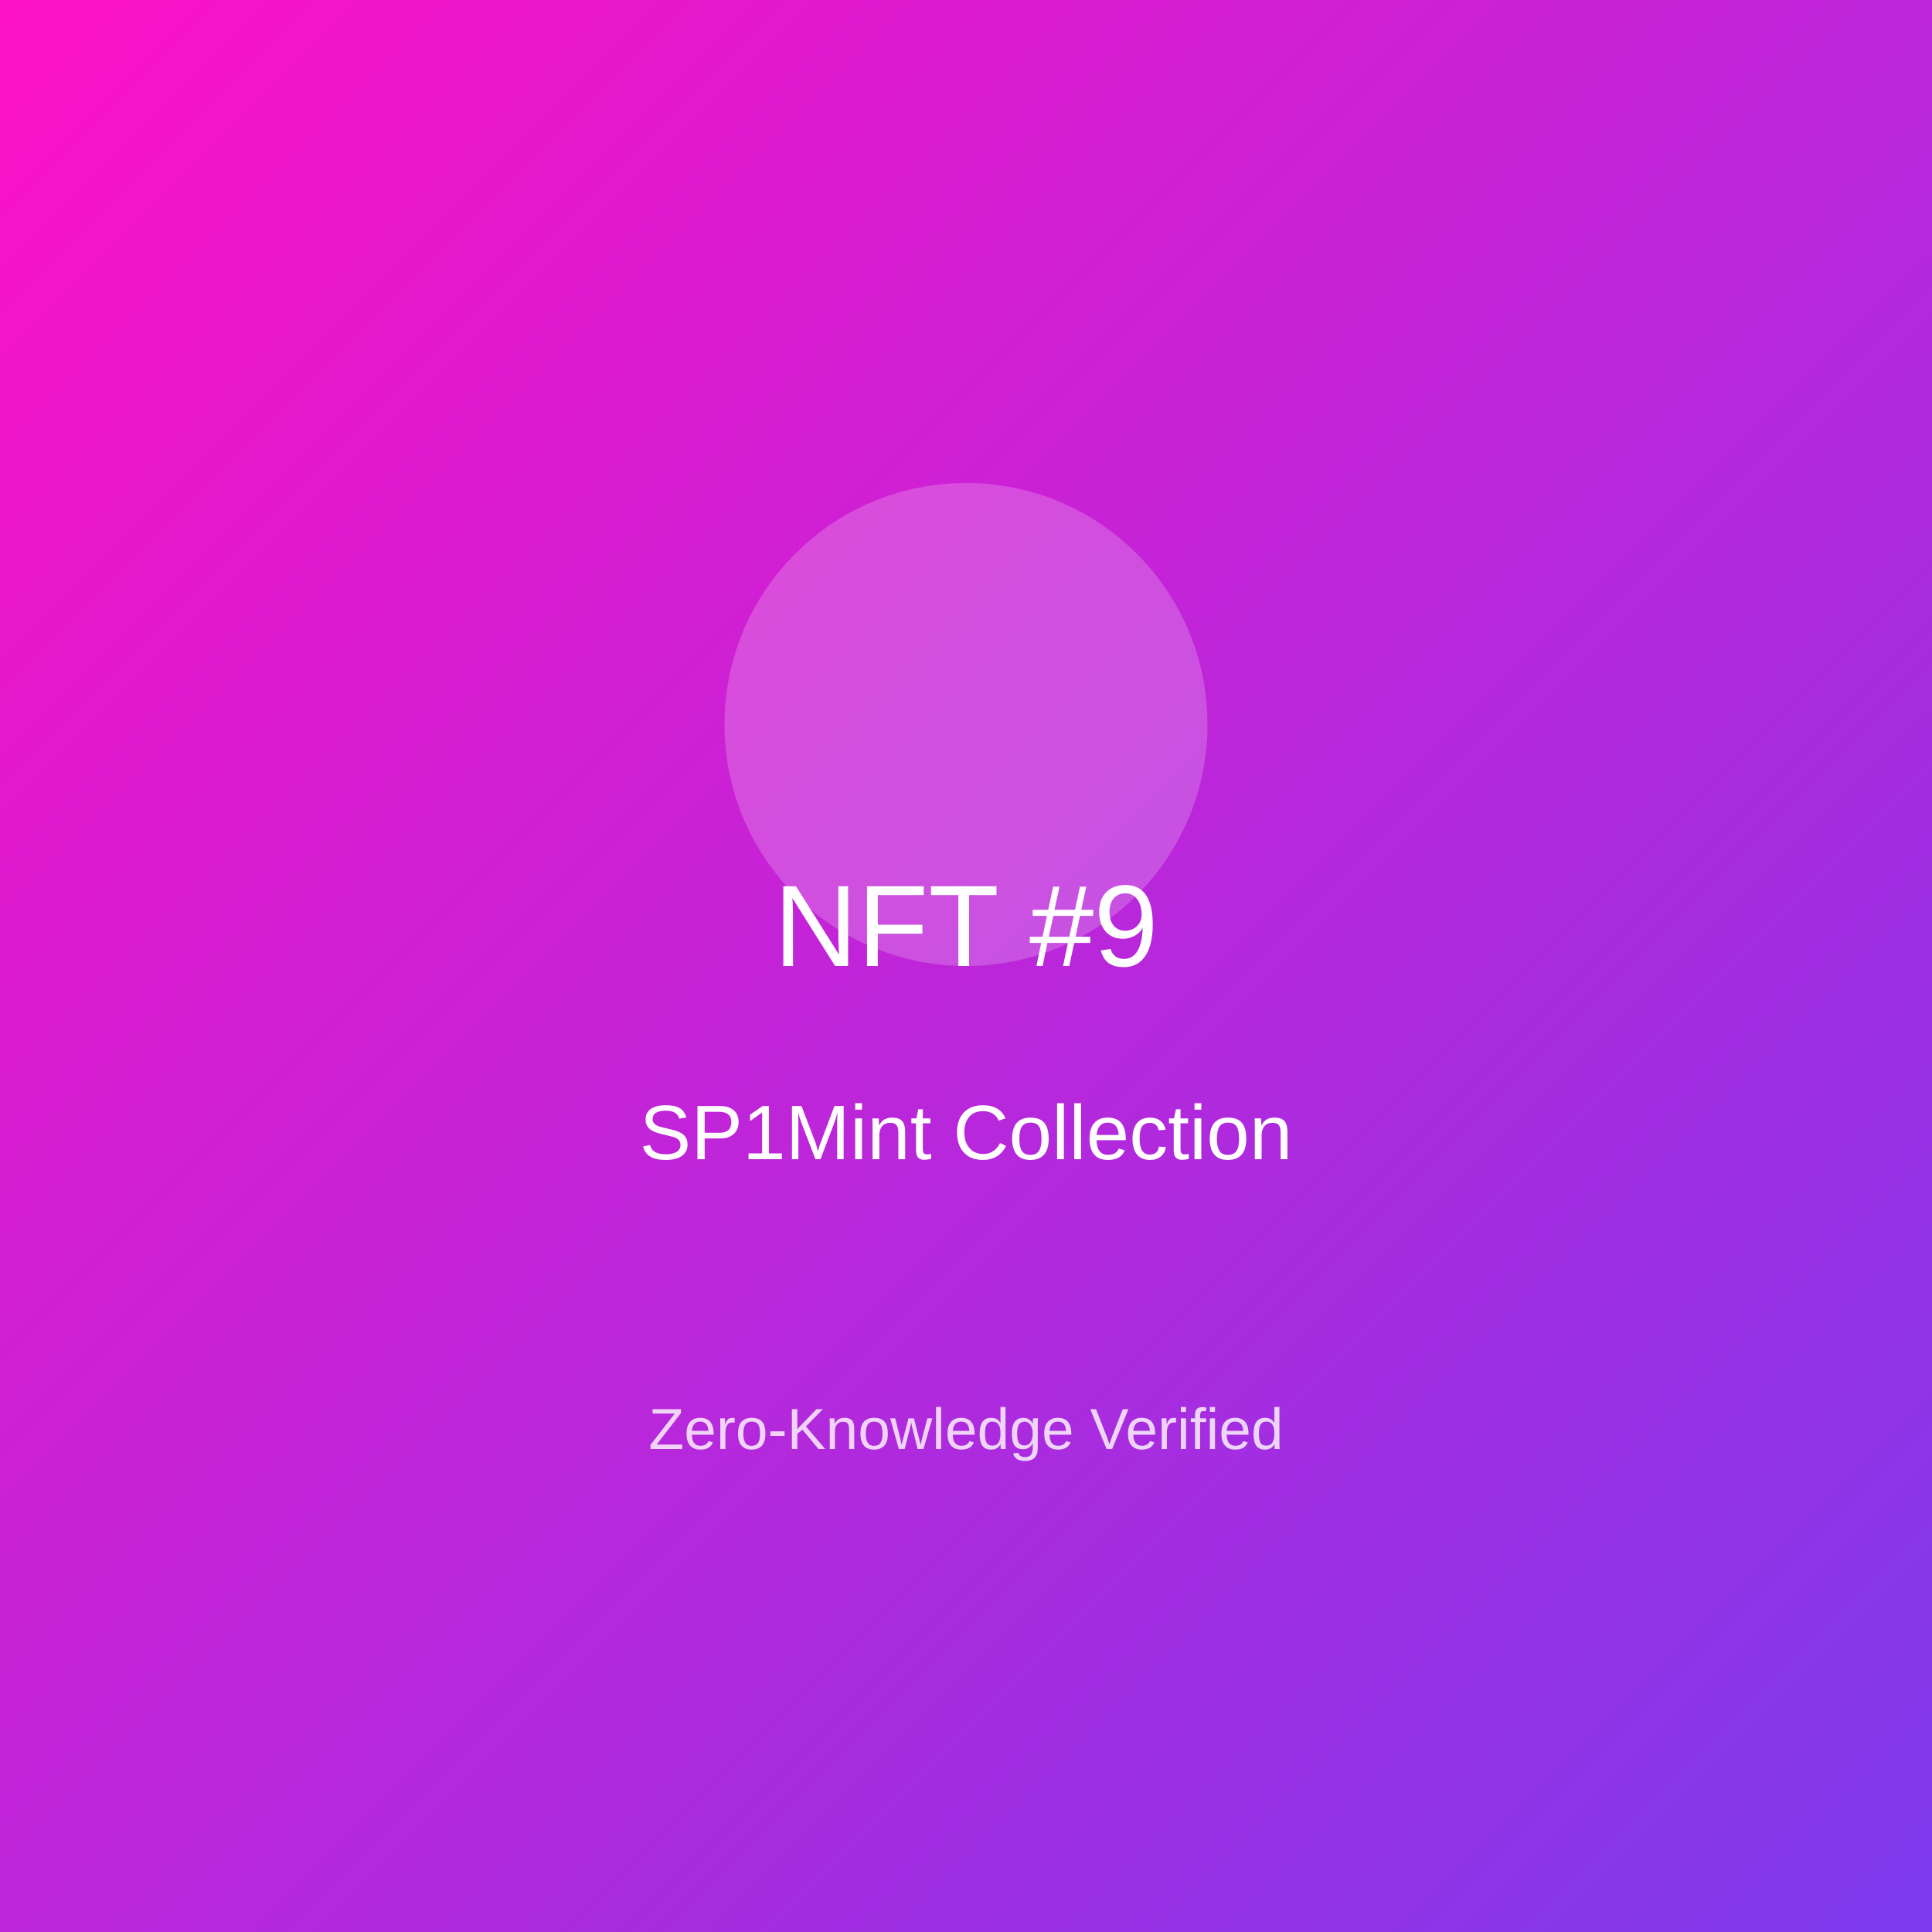
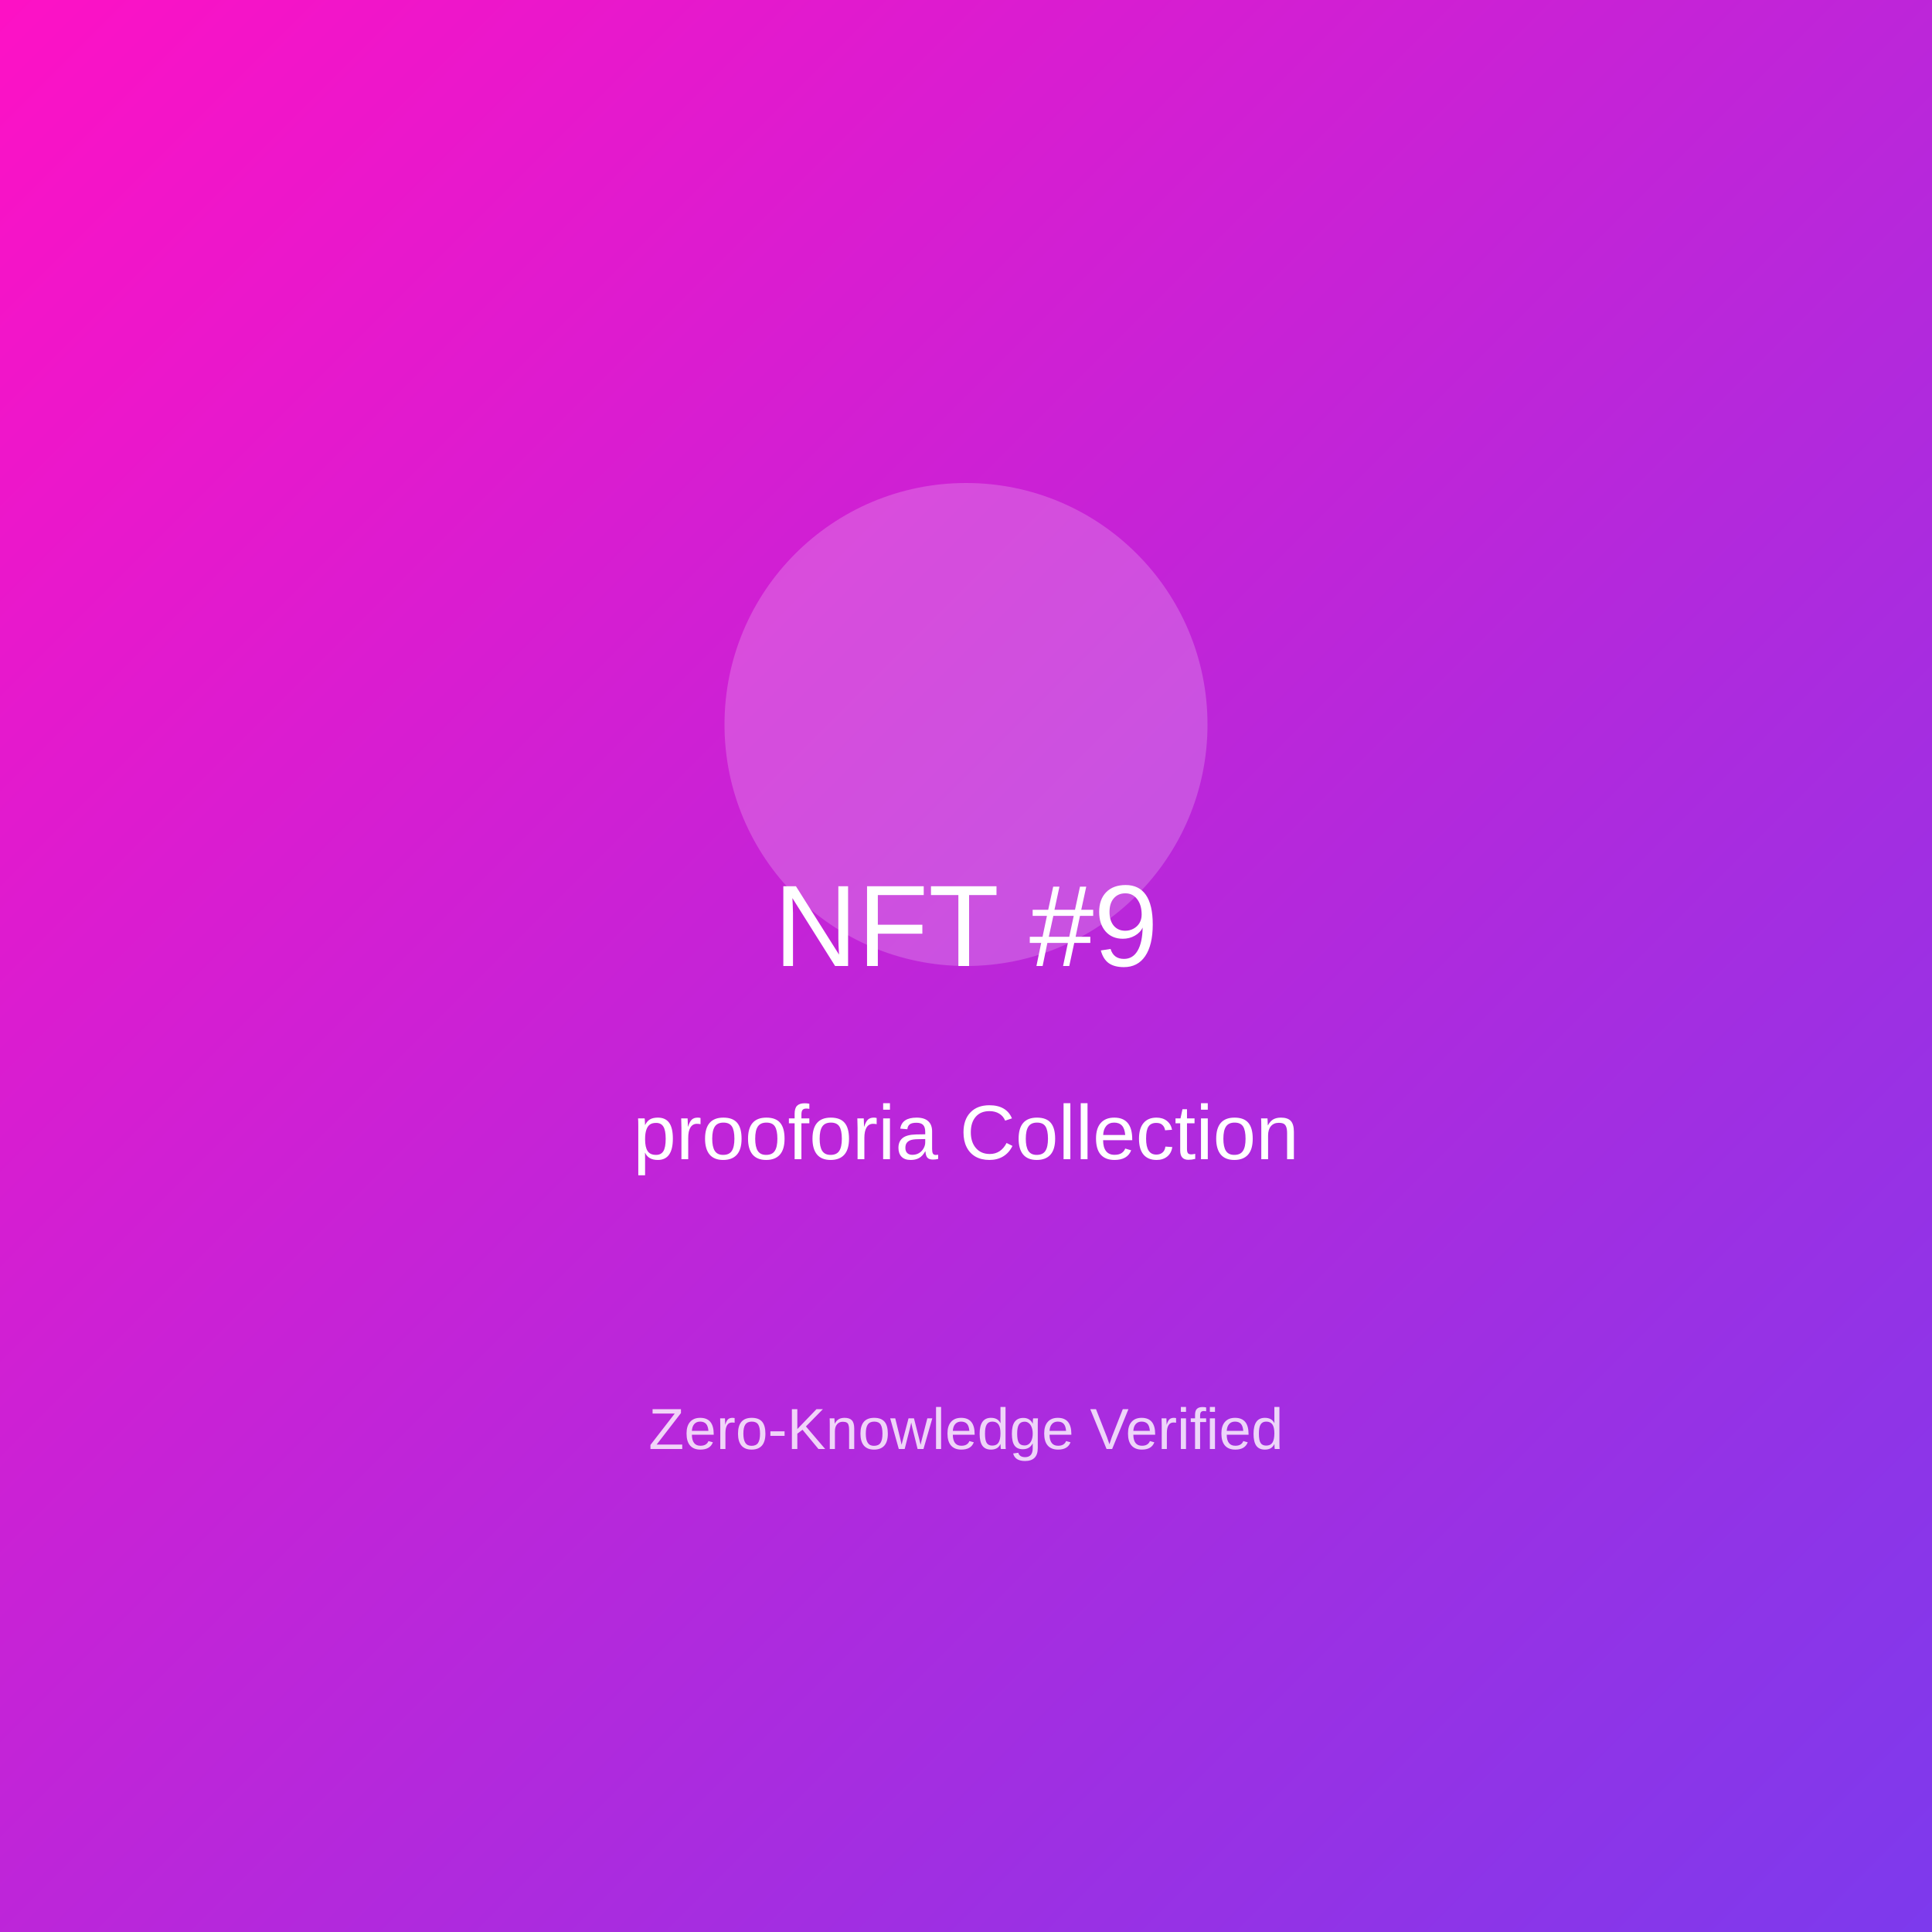
<svg xmlns="http://www.w3.org/2000/svg" width="400" height="400">
  <defs>
    <linearGradient id="grad9" x1="0%" y1="0%" x2="100%" y2="100%">
      <stop offset="0%" style="stop-color:#FE11C5;stop-opacity:1" />
      <stop offset="100%" style="stop-color:#7C3AED;stop-opacity:1" />
    </linearGradient>
  </defs>
  <rect width="100%" height="100%" fill="url(#grad9)" />
  <circle cx="200" cy="150" r="50" fill="rgba(255,255,255,0.2)" />
  <text x="200" y="200" text-anchor="middle" fill="white" font-size="24" font-family="Arial, sans-serif">NFT #9</text>
-   <text x="200" y="240" text-anchor="middle" fill="white" font-size="16" font-family="Arial, sans-serif">SP1Mint Collection</text>
+   <text x="200" y="240" text-anchor="middle" fill="white" font-size="16" font-family="Arial, sans-serif">prooforia Collection</text>
  <text x="200" y="300" text-anchor="middle" fill="rgba(255,255,255,0.8)" font-size="12" font-family="Arial, sans-serif">Zero-Knowledge Verified</text>
</svg>
